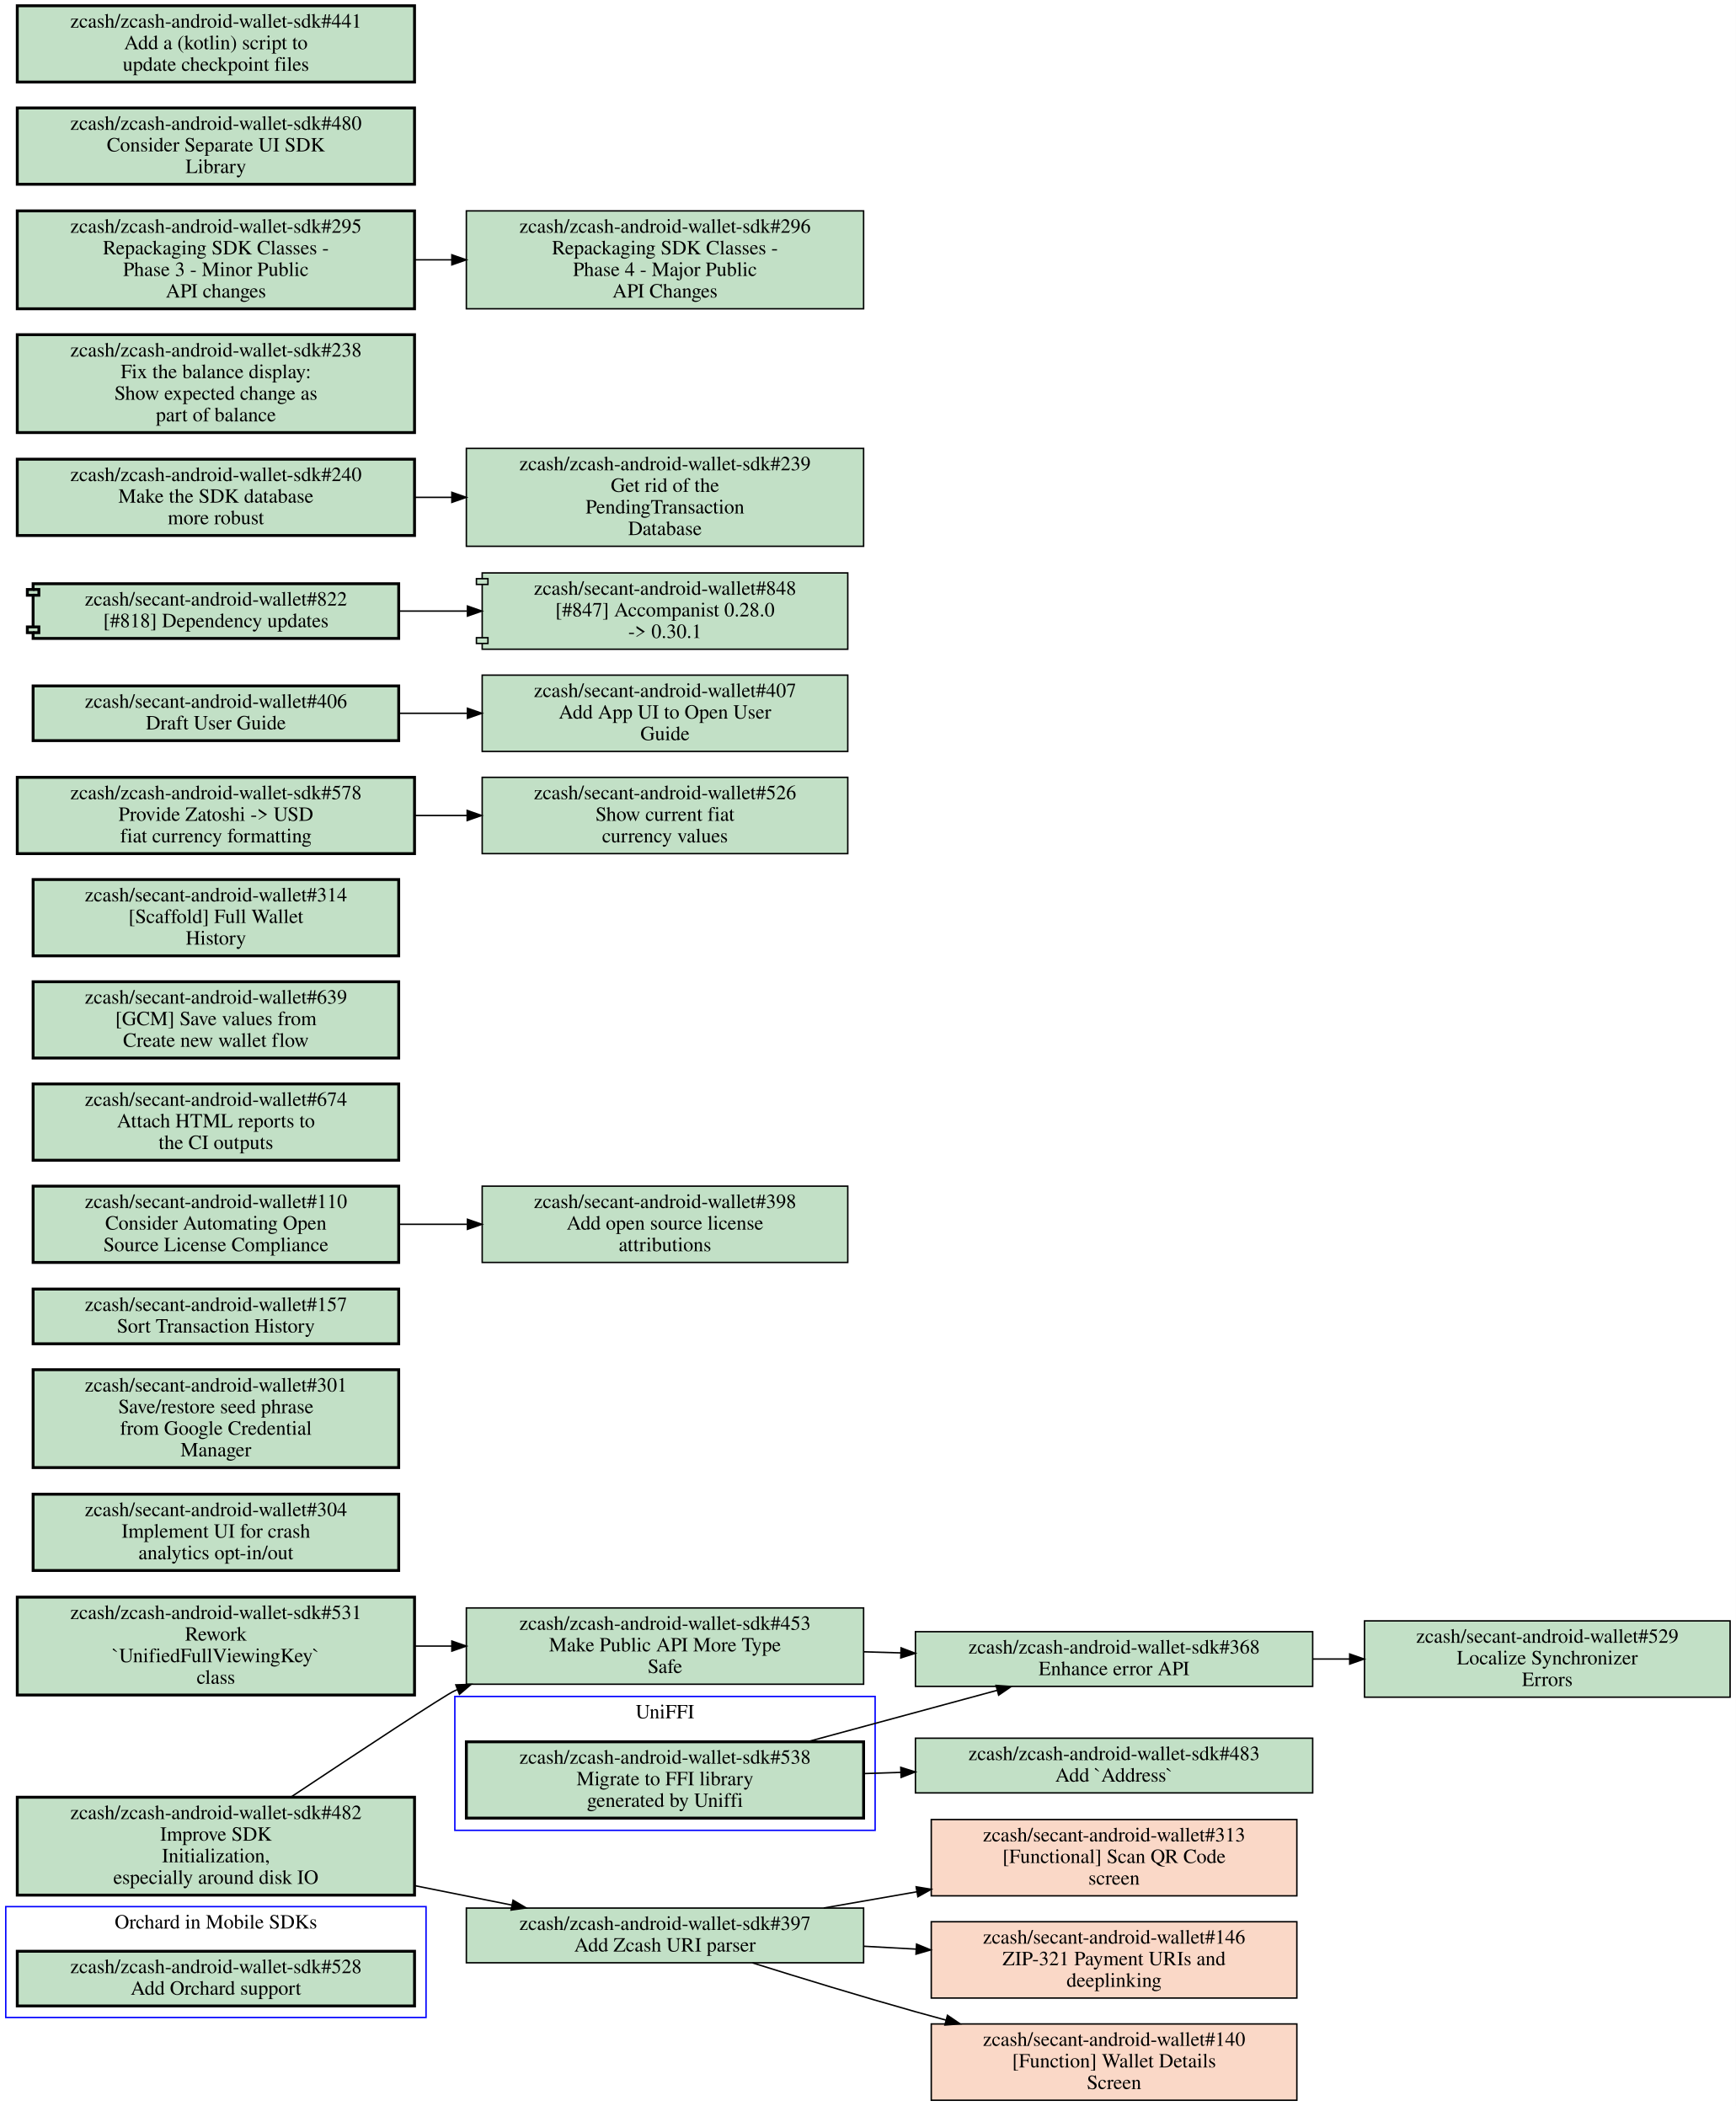
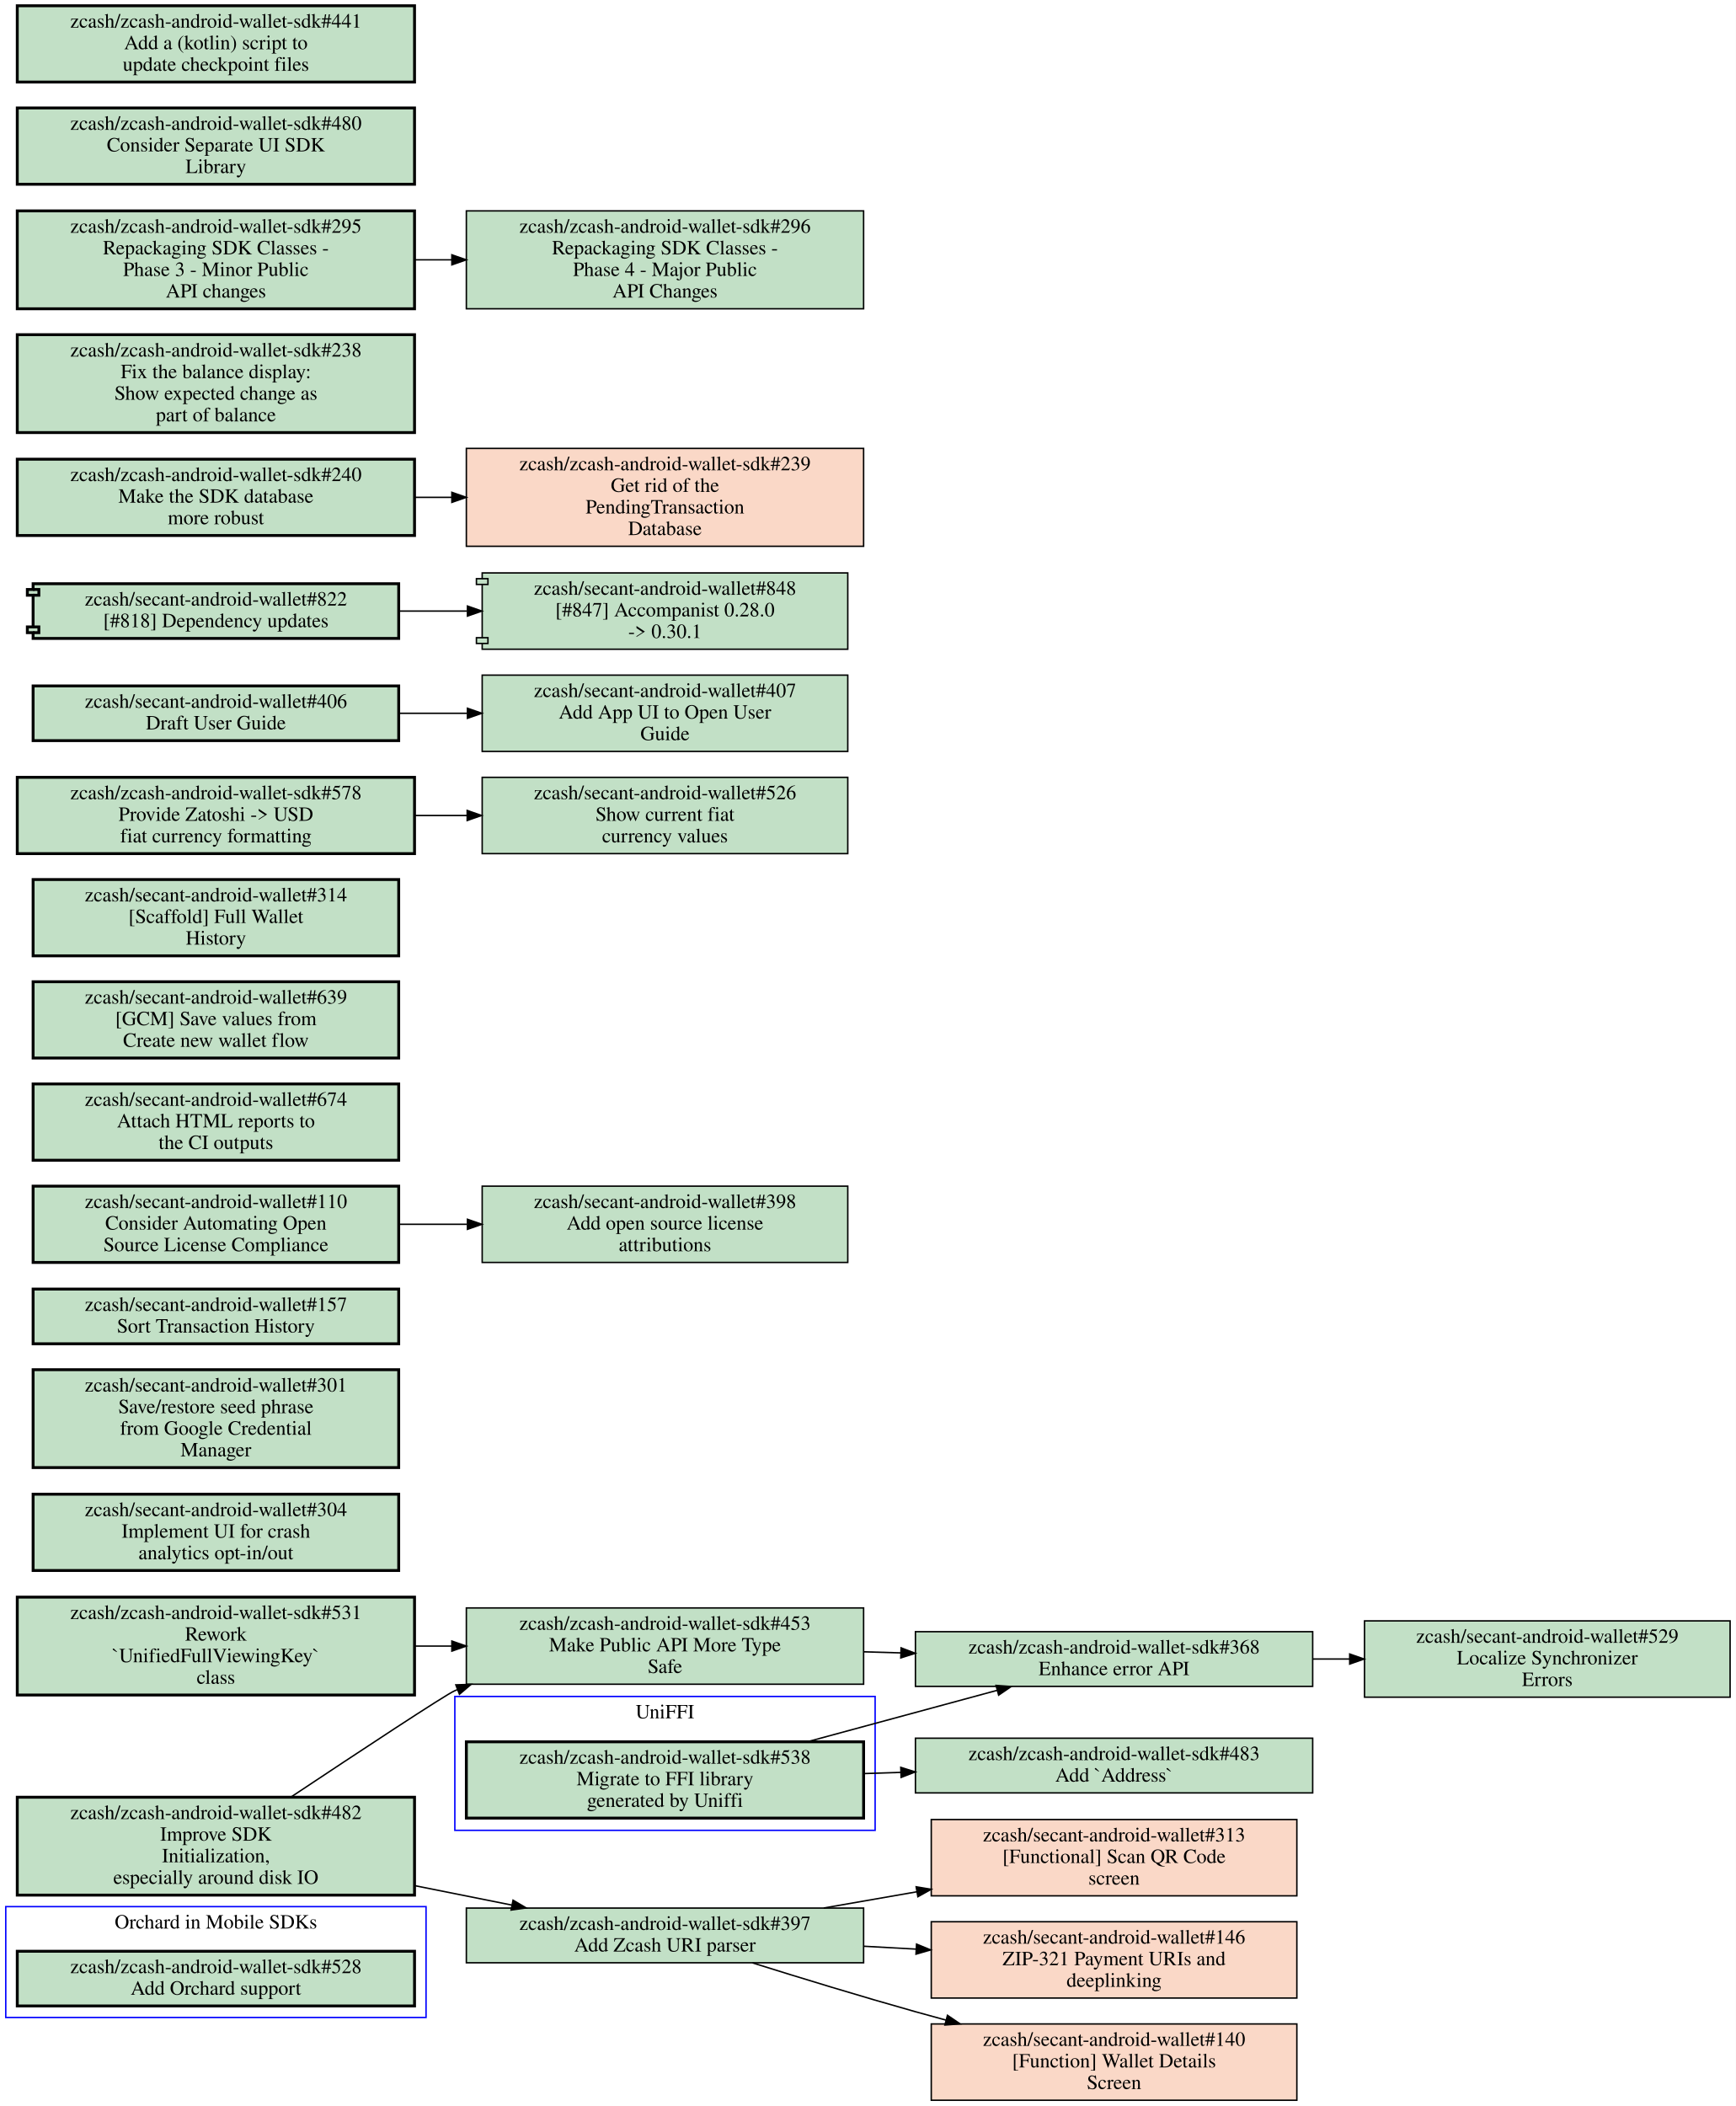
<svg xmlns="http://www.w3.org/2000/svg" xmlns:xlink="http://www.w3.org/1999/xlink" width="1206pt" height="1463pt" viewBox="0.00 0.00 1206.00 1463.00">
  <g id="graph0" class="graph" transform="scale(1 1) rotate(0) translate(4 1459)">
    <polygon fill="white" stroke="transparent" points="-4,4 -4,-1459 1202,-1459 1202,4 -4,4" />
    <g id="clust1" class="cluster">
      <polygon fill="none" stroke="blue" points="312,-187.5 312,-280.5 604,-280.5 604,-187.5 312,-187.5" />
      <text text-anchor="middle" x="458" y="-265.3" font-family="Times,serif" font-size="14.00">UniFFI</text>
    </g>
    <g id="clust2" class="cluster">
      <polygon fill="none" stroke="blue" points="0,-57.5 0,-134.5 292,-134.5 292,-57.5 0,-57.5" />
      <text text-anchor="middle" x="146" y="-119.3" font-family="Times,serif" font-size="14.00">Orchard in Mobile SDKs</text>
    </g>
    <g id="node1" class="node open">
      <g id="a_node1">
        <a xlink:href="https://github.com/zcash/zcash-android-wallet-sdk/issues/538" xlink:title="zcash/zcash-android-wallet-sdk#538&#10;Migrate to FFI library&#10;generated by Uniffi" target="_blank">
          <polygon fill="#c2e0c6" stroke="black" stroke-width="2" points="596,-249 320,-249 320,-196 596,-196 596,-249" />
          <text text-anchor="middle" x="458" y="-233.8" font-family="Times,serif" font-size="14.00">zcash/zcash-android-wallet-sdk#538</text>
          <text text-anchor="middle" x="458" y="-218.8" font-family="Times,serif" font-size="14.00">Migrate to FFI library</text>
          <text text-anchor="middle" x="458" y="-203.8" font-family="Times,serif" font-size="14.00">generated by Uniffi</text>
        </a>
      </g>
    </g>
    <g id="node3" class="node open">
      <g id="a_node3">
        <a xlink:href="https://github.com/zcash/zcash-android-wallet-sdk/issues/368" xlink:title="zcash/zcash-android-wallet-sdk#368&#10;Enhance error API" target="_blank">
          <polygon fill="#c2e0c6" stroke="black" points="908,-325.5 632,-325.5 632,-287.5 908,-287.5 908,-325.5" />
          <text text-anchor="middle" x="770" y="-310.3" font-family="Times,serif" font-size="14.00">zcash/zcash-android-wallet-sdk#368</text>
          <text text-anchor="middle" x="770" y="-295.3" font-family="Times,serif" font-size="14.00">Enhance error API</text>
        </a>
      </g>
    </g>
    <g id="edge1" class="edge">
      <path fill="none" stroke="black" d="M557.09,-249.08C599.53,-260.58 648.58,-273.87 688.8,-284.77" />
      <polygon fill="black" stroke="black" points="687.99,-288.18 698.56,-287.41 689.82,-281.42 687.99,-288.18" />
    </g>
    <g id="node4" class="node open">
      <g id="a_node4">
        <a xlink:href="https://github.com/zcash/zcash-android-wallet-sdk/issues/483" xlink:title="zcash/zcash-android-wallet-sdk#483&#10;Add `Address`" target="_blank">
          <polygon fill="#c2e0c6" stroke="black" points="908,-251.5 632,-251.5 632,-213.5 908,-213.5 908,-251.5" />
          <text text-anchor="middle" x="770" y="-236.3" font-family="Times,serif" font-size="14.00">zcash/zcash-android-wallet-sdk#483</text>
          <text text-anchor="middle" x="770" y="-221.3" font-family="Times,serif" font-size="14.00">Add `Address`</text>
        </a>
      </g>
    </g>
    <g id="edge2" class="edge">
      <path fill="none" stroke="black" d="M596.32,-226.93C604.82,-227.2 613.39,-227.48 621.93,-227.76" />
      <polygon fill="black" stroke="black" points="621.82,-231.26 631.93,-228.08 622.05,-224.26 621.82,-231.26" />
    </g>
    <g id="node2" class="node open">
      <g id="a_node2">
        <a xlink:href="https://github.com/zcash/zcash-android-wallet-sdk/issues/528" xlink:title="zcash/zcash-android-wallet-sdk#528&#10;Add Orchard support" target="_blank">
          <polygon fill="#c2e0c6" stroke="black" stroke-width="2" points="284,-103.5 8,-103.5 8,-65.5 284,-65.5 284,-103.5" />
          <text text-anchor="middle" x="146" y="-88.3" font-family="Times,serif" font-size="14.00">zcash/zcash-android-wallet-sdk#528</text>
          <text text-anchor="middle" x="146" y="-73.3" font-family="Times,serif" font-size="14.00">Add Orchard support</text>
        </a>
      </g>
    </g>
    <g id="node5" class="node open">
      <g id="a_node5">
        <a xlink:href="https://github.com/zcash/secant-android-wallet/issues/529" xlink:title="zcash/secant-android-wallet#529&#10;Localize Synchronizer&#10;Errors" target="_blank">
          <polygon fill="#c2e0c6" stroke="black" points="1198,-333 944,-333 944,-280 1198,-280 1198,-333" />
          <text text-anchor="middle" x="1071" y="-317.8" font-family="Times,serif" font-size="14.00">zcash/secant-android-wallet#529</text>
          <text text-anchor="middle" x="1071" y="-302.8" font-family="Times,serif" font-size="14.00">Localize Synchronizer</text>
          <text text-anchor="middle" x="1071" y="-287.8" font-family="Times,serif" font-size="14.00">Errors</text>
        </a>
      </g>
    </g>
    <g id="edge3" class="edge">
      <path fill="none" stroke="black" d="M908.25,-306.5C916.65,-306.5 925.11,-306.5 933.51,-306.5" />
      <polygon fill="black" stroke="black" points="933.72,-310 943.72,-306.5 933.72,-303 933.72,-310" />
    </g>
    <g id="node6" class="node open">
      <g id="a_node6">
        <a xlink:href="https://github.com/zcash/secant-android-wallet/issues/304" xlink:title="zcash/secant-android-wallet#304&#10;Implement UI for crash&#10;analytics opt-in/out" target="_blank">
          <polygon fill="#c2e0c6" stroke="black" stroke-width="2" points="273,-421 19,-421 19,-368 273,-368 273,-421" />
          <text text-anchor="middle" x="146" y="-405.8" font-family="Times,serif" font-size="14.00">zcash/secant-android-wallet#304</text>
          <text text-anchor="middle" x="146" y="-390.8" font-family="Times,serif" font-size="14.00">Implement UI for crash</text>
          <text text-anchor="middle" x="146" y="-375.8" font-family="Times,serif" font-size="14.00">analytics opt-in/out</text>
        </a>
      </g>
    </g>
    <g id="node7" class="node open">
      <g id="a_node7">
        <a xlink:href="https://github.com/zcash/secant-android-wallet/issues/301" xlink:title="zcash/secant-android-wallet#301&#10;Save/restore seed phrase&#10;from Google Credential&#10;Manager" target="_blank">
          <polygon fill="#c2e0c6" stroke="black" stroke-width="2" points="273,-507.5 19,-507.5 19,-439.5 273,-439.5 273,-507.5" />
          <text text-anchor="middle" x="146" y="-492.3" font-family="Times,serif" font-size="14.00">zcash/secant-android-wallet#301</text>
          <text text-anchor="middle" x="146" y="-477.3" font-family="Times,serif" font-size="14.00">Save/restore seed phrase</text>
          <text text-anchor="middle" x="146" y="-462.3" font-family="Times,serif" font-size="14.00">from Google Credential</text>
          <text text-anchor="middle" x="146" y="-447.3" font-family="Times,serif" font-size="14.00">Manager</text>
        </a>
      </g>
    </g>
    <g id="node8" class="node open">
      <g id="a_node8">
        <a xlink:href="https://github.com/zcash/zcash-android-wallet-sdk/issues/397" xlink:title="zcash/zcash-android-wallet-sdk#397&#10;Add Zcash URI parser" target="_blank">
          <polygon fill="#c2e0c6" stroke="black" points="596,-133.5 320,-133.5 320,-95.5 596,-95.5 596,-133.5" />
          <text text-anchor="middle" x="458" y="-118.3" font-family="Times,serif" font-size="14.00">zcash/zcash-android-wallet-sdk#397</text>
          <text text-anchor="middle" x="458" y="-103.3" font-family="Times,serif" font-size="14.00">Add Zcash URI parser</text>
        </a>
      </g>
    </g>
    <g id="node9" class="node closed">
      <g id="a_node9">
        <a xlink:href="https://github.com/zcash/secant-android-wallet/issues/313" xlink:title="zcash/secant-android-wallet#313&#10;[Functional] Scan QR Code&#10;screen" target="_blank">
          <polygon fill="#fad8c7" stroke="black" points="897,-195 643,-195 643,-142 897,-142 897,-195" />
          <text text-anchor="middle" x="770" y="-179.8" font-family="Times,serif" font-size="14.00">zcash/secant-android-wallet#313</text>
          <text text-anchor="middle" x="770" y="-164.8" font-family="Times,serif" font-size="14.00">[Functional] Scan QR Code</text>
          <text text-anchor="middle" x="770" y="-149.8" font-family="Times,serif" font-size="14.00">screen</text>
        </a>
      </g>
    </g>
    <g id="edge4" class="edge">
      <path fill="none" stroke="black" d="M568.29,-133.54C589.23,-137.19 611.39,-141.05 633.04,-144.82" />
      <polygon fill="black" stroke="black" points="632.5,-148.28 642.95,-146.54 633.7,-141.38 632.5,-148.28" />
    </g>
    <g id="node10" class="node closed">
      <g id="a_node10">
        <a xlink:href="https://github.com/zcash/secant-android-wallet/issues/146" xlink:title="zcash/secant-android-wallet#146&#10;ZIP-321 Payment URIs and&#10;deeplinking" target="_blank">
          <polygon fill="#fad8c7" stroke="black" points="897,-124 643,-124 643,-71 897,-71 897,-124" />
          <text text-anchor="middle" x="770" y="-108.8" font-family="Times,serif" font-size="14.00">zcash/secant-android-wallet#146</text>
          <text text-anchor="middle" x="770" y="-93.8" font-family="Times,serif" font-size="14.00">ZIP-321 Payment URIs and</text>
          <text text-anchor="middle" x="770" y="-78.8" font-family="Times,serif" font-size="14.00">deeplinking</text>
        </a>
      </g>
    </g>
    <g id="edge5" class="edge">
      <path fill="none" stroke="black" d="M596.32,-106.97C608.34,-106.31 620.51,-105.64 632.52,-104.98" />
      <polygon fill="black" stroke="black" points="632.78,-108.47 642.57,-104.43 632.39,-101.48 632.78,-108.47" />
    </g>
    <g id="node11" class="node closed">
      <g id="a_node11">
        <a xlink:href="https://github.com/zcash/secant-android-wallet/issues/140" xlink:title="zcash/secant-android-wallet#140&#10;[Function] Wallet Details&#10;Screen" target="_blank">
          <polygon fill="#fad8c7" stroke="black" points="897,-53 643,-53 643,0 897,0 897,-53" />
          <text text-anchor="middle" x="770" y="-37.8" font-family="Times,serif" font-size="14.00">zcash/secant-android-wallet#140</text>
          <text text-anchor="middle" x="770" y="-22.8" font-family="Times,serif" font-size="14.00">[Function] Wallet Details</text>
          <text text-anchor="middle" x="770" y="-7.8" font-family="Times,serif" font-size="14.00">Screen</text>
        </a>
      </g>
    </g>
    <g id="edge6" class="edge">
      <path fill="none" stroke="black" d="M518.84,-95.41C552.06,-85 594.2,-72.11 632,-61.5 638.91,-59.56 646.02,-57.61 653.2,-55.67" />
      <polygon fill="black" stroke="black" points="654.27,-59.01 663.03,-53.04 652.47,-52.25 654.27,-59.01" />
    </g>
    <g id="node12" class="node open">
      <g id="a_node12">
        <a xlink:href="https://github.com/zcash/secant-android-wallet/issues/157" xlink:title="zcash/secant-android-wallet#157&#10;Sort Transaction History" target="_blank">
          <polygon fill="#c2e0c6" stroke="black" stroke-width="2" points="273,-563.5 19,-563.5 19,-525.5 273,-525.5 273,-563.5" />
          <text text-anchor="middle" x="146" y="-548.3" font-family="Times,serif" font-size="14.00">zcash/secant-android-wallet#157</text>
          <text text-anchor="middle" x="146" y="-533.3" font-family="Times,serif" font-size="14.00">Sort Transaction History</text>
        </a>
      </g>
    </g>
    <g id="node13" class="node open">
      <g id="a_node13">
        <a xlink:href="https://github.com/zcash/secant-android-wallet/issues/110" xlink:title="zcash/secant-android-wallet#110&#10;Consider Automating Open&#10;Source License Compliance" target="_blank">
          <polygon fill="#c2e0c6" stroke="black" stroke-width="2" points="273,-635 19,-635 19,-582 273,-582 273,-635" />
          <text text-anchor="middle" x="146" y="-619.8" font-family="Times,serif" font-size="14.00">zcash/secant-android-wallet#110</text>
          <text text-anchor="middle" x="146" y="-604.8" font-family="Times,serif" font-size="14.00">Consider Automating Open</text>
          <text text-anchor="middle" x="146" y="-589.8" font-family="Times,serif" font-size="14.00">Source License Compliance</text>
        </a>
      </g>
    </g>
    <g id="node14" class="node open">
      <g id="a_node14">
        <a xlink:href="https://github.com/zcash/secant-android-wallet/issues/398" xlink:title="zcash/secant-android-wallet#398&#10;Add open source license&#10;attributions" target="_blank">
          <polygon fill="#c2e0c6" stroke="black" points="585,-635 331,-635 331,-582 585,-582 585,-635" />
          <text text-anchor="middle" x="458" y="-619.8" font-family="Times,serif" font-size="14.00">zcash/secant-android-wallet#398</text>
          <text text-anchor="middle" x="458" y="-604.8" font-family="Times,serif" font-size="14.00">Add open source license</text>
          <text text-anchor="middle" x="458" y="-589.8" font-family="Times,serif" font-size="14.00">attributions</text>
        </a>
      </g>
    </g>
    <g id="edge7" class="edge">
      <path fill="none" stroke="black" d="M273.09,-608.5C288.7,-608.5 304.71,-608.5 320.46,-608.5" />
      <polygon fill="black" stroke="black" points="320.77,-612 330.77,-608.5 320.77,-605 320.77,-612" />
    </g>
    <g id="node15" class="node open">
      <g id="a_node15">
        <a xlink:href="https://github.com/zcash/secant-android-wallet/issues/674" xlink:title="zcash/secant-android-wallet#674&#10;Attach HTML reports to&#10;the CI outputs" target="_blank">
          <polygon fill="#c2e0c6" stroke="black" stroke-width="2" points="273,-706 19,-706 19,-653 273,-653 273,-706" />
          <text text-anchor="middle" x="146" y="-690.8" font-family="Times,serif" font-size="14.00">zcash/secant-android-wallet#674</text>
          <text text-anchor="middle" x="146" y="-675.8" font-family="Times,serif" font-size="14.00">Attach HTML reports to</text>
          <text text-anchor="middle" x="146" y="-660.8" font-family="Times,serif" font-size="14.00">the CI outputs</text>
        </a>
      </g>
    </g>
    <g id="node16" class="node open">
      <g id="a_node16">
        <a xlink:href="https://github.com/zcash/secant-android-wallet/issues/639" xlink:title="zcash/secant-android-wallet#639&#10;[GCM] Save values from&#10;Create new wallet flow" target="_blank">
          <polygon fill="#c2e0c6" stroke="black" stroke-width="2" points="273,-777 19,-777 19,-724 273,-724 273,-777" />
          <text text-anchor="middle" x="146" y="-761.8" font-family="Times,serif" font-size="14.00">zcash/secant-android-wallet#639</text>
          <text text-anchor="middle" x="146" y="-746.8" font-family="Times,serif" font-size="14.00">[GCM] Save values from</text>
          <text text-anchor="middle" x="146" y="-731.8" font-family="Times,serif" font-size="14.00">Create new wallet flow</text>
        </a>
      </g>
    </g>
    <g id="node17" class="node open">
      <g id="a_node17">
        <a xlink:href="https://github.com/zcash/secant-android-wallet/issues/314" xlink:title="zcash/secant-android-wallet#314&#10;[Scaffold] Full Wallet&#10;History" target="_blank">
          <polygon fill="#c2e0c6" stroke="black" stroke-width="2" points="273,-848 19,-848 19,-795 273,-795 273,-848" />
          <text text-anchor="middle" x="146" y="-832.8" font-family="Times,serif" font-size="14.00">zcash/secant-android-wallet#314</text>
          <text text-anchor="middle" x="146" y="-817.8" font-family="Times,serif" font-size="14.00">[Scaffold] Full Wallet</text>
          <text text-anchor="middle" x="146" y="-802.8" font-family="Times,serif" font-size="14.00">History</text>
        </a>
      </g>
    </g>
    <g id="node18" class="node open">
      <g id="a_node18">
        <a xlink:href="https://github.com/zcash/zcash-android-wallet-sdk/issues/578" xlink:title="zcash/zcash-android-wallet-sdk#578&#10;Provide Zatoshi -&gt; USD&#10;fiat currency formatting" target="_blank">
          <polygon fill="#c2e0c6" stroke="black" stroke-width="2" points="284,-919 8,-919 8,-866 284,-866 284,-919" />
          <text text-anchor="middle" x="146" y="-903.8" font-family="Times,serif" font-size="14.00">zcash/zcash-android-wallet-sdk#578</text>
          <text text-anchor="middle" x="146" y="-888.8" font-family="Times,serif" font-size="14.00">Provide Zatoshi -&gt; USD</text>
          <text text-anchor="middle" x="146" y="-873.8" font-family="Times,serif" font-size="14.00">fiat currency formatting</text>
        </a>
      </g>
    </g>
    <g id="node19" class="node open">
      <g id="a_node19">
        <a xlink:href="https://github.com/zcash/secant-android-wallet/issues/526" xlink:title="zcash/secant-android-wallet#526&#10;Show current fiat&#10;currency values" target="_blank">
          <polygon fill="#c2e0c6" stroke="black" points="585,-919 331,-919 331,-866 585,-866 585,-919" />
          <text text-anchor="middle" x="458" y="-903.8" font-family="Times,serif" font-size="14.00">zcash/secant-android-wallet#526</text>
          <text text-anchor="middle" x="458" y="-888.8" font-family="Times,serif" font-size="14.00">Show current fiat</text>
          <text text-anchor="middle" x="458" y="-873.8" font-family="Times,serif" font-size="14.00">currency values</text>
        </a>
      </g>
    </g>
    <g id="edge8" class="edge">
      <path fill="none" stroke="black" d="M284.32,-892.5C296.34,-892.5 308.51,-892.5 320.52,-892.5" />
      <polygon fill="black" stroke="black" points="320.57,-896 330.57,-892.5 320.57,-889 320.57,-896" />
    </g>
    <g id="node20" class="node open">
      <g id="a_node20">
        <a xlink:href="https://github.com/zcash/secant-android-wallet/issues/406" xlink:title="zcash/secant-android-wallet#406&#10;Draft User Guide" target="_blank">
          <polygon fill="#c2e0c6" stroke="black" stroke-width="2" points="273,-982.5 19,-982.5 19,-944.5 273,-944.5 273,-982.5" />
          <text text-anchor="middle" x="146" y="-967.3" font-family="Times,serif" font-size="14.00">zcash/secant-android-wallet#406</text>
          <text text-anchor="middle" x="146" y="-952.3" font-family="Times,serif" font-size="14.00">Draft User Guide</text>
        </a>
      </g>
    </g>
    <g id="node21" class="node open">
      <g id="a_node21">
        <a xlink:href="https://github.com/zcash/secant-android-wallet/issues/407" xlink:title="zcash/secant-android-wallet#407&#10;Add App UI to Open User&#10;Guide" target="_blank">
          <polygon fill="#c2e0c6" stroke="black" points="585,-990 331,-990 331,-937 585,-937 585,-990" />
          <text text-anchor="middle" x="458" y="-974.8" font-family="Times,serif" font-size="14.00">zcash/secant-android-wallet#407</text>
          <text text-anchor="middle" x="458" y="-959.8" font-family="Times,serif" font-size="14.00">Add App UI to Open User</text>
          <text text-anchor="middle" x="458" y="-944.8" font-family="Times,serif" font-size="14.00">Guide</text>
        </a>
      </g>
    </g>
    <g id="edge9" class="edge">
      <path fill="none" stroke="black" d="M273.09,-963.5C288.7,-963.5 304.71,-963.5 320.46,-963.5" />
      <polygon fill="black" stroke="black" points="320.77,-967 330.77,-963.5 320.77,-960 320.77,-967" />
    </g>
    <g id="node22" class="node open">
      <g id="a_node22">
        <a xlink:href="https://github.com/zcash/secant-android-wallet/pull/822" xlink:title="zcash/secant-android-wallet#822&#10;[#818] Dependency updates" target="_blank">
          <polygon fill="#c2e0c6" stroke="black" stroke-width="2" points="273,-1053.5 19,-1053.5 19,-1049.5 15,-1049.5 15,-1045.5 19,-1045.5 19,-1023.5 15,-1023.5 15,-1019.5 19,-1019.5 19,-1015.5 273,-1015.5 273,-1053.5" />
          <polyline fill="none" stroke="black" stroke-width="2" points="19,-1049.5 23,-1049.5 23,-1045.5 19,-1045.5 " />
          <polyline fill="none" stroke="black" stroke-width="2" points="19,-1023.5 23,-1023.5 23,-1019.5 19,-1019.5 " />
          <text text-anchor="middle" x="146" y="-1038.3" font-family="Times,serif" font-size="14.00">zcash/secant-android-wallet#822</text>
          <text text-anchor="middle" x="146" y="-1023.3" font-family="Times,serif" font-size="14.00">[#818] Dependency updates</text>
        </a>
      </g>
    </g>
    <g id="node23" class="node open">
      <g id="a_node23">
        <a xlink:href="https://github.com/zcash/secant-android-wallet/pull/848" xlink:title="zcash/secant-android-wallet#848&#10;[#847] Accompanist 0.28.0&#10;-&gt; 0.30.1" target="_blank">
          <polygon fill="#c2e0c6" stroke="black" points="585,-1061 331,-1061 331,-1057 327,-1057 327,-1053 331,-1053 331,-1016 327,-1016 327,-1012 331,-1012 331,-1008 585,-1008 585,-1061" />
          <polyline fill="none" stroke="black" points="331,-1057 335,-1057 335,-1053 331,-1053 " />
          <polyline fill="none" stroke="black" points="331,-1016 335,-1016 335,-1012 331,-1012 " />
          <text text-anchor="middle" x="458" y="-1045.8" font-family="Times,serif" font-size="14.00">zcash/secant-android-wallet#848</text>
          <text text-anchor="middle" x="458" y="-1030.8" font-family="Times,serif" font-size="14.00">[#847] Accompanist 0.28.0</text>
          <text text-anchor="middle" x="458" y="-1015.8" font-family="Times,serif" font-size="14.00">-&gt; 0.30.1</text>
        </a>
      </g>
    </g>
    <g id="edge10" class="edge">
      <path fill="none" stroke="black" d="M273.09,-1034.5C288.7,-1034.5 304.71,-1034.5 320.46,-1034.5" />
      <polygon fill="black" stroke="black" points="320.77,-1038 330.77,-1034.5 320.77,-1031 320.77,-1038" />
    </g>
    <g id="node24" class="node open">
      <g id="a_node24">
        <a xlink:href="https://github.com/zcash/zcash-android-wallet-sdk/issues/240" xlink:title="zcash/zcash-android-wallet-sdk#240&#10;Make the SDK database&#10;more robust" target="_blank">
          <polygon fill="#c2e0c6" stroke="black" stroke-width="2" points="284,-1140 8,-1140 8,-1087 284,-1087 284,-1140" />
          <text text-anchor="middle" x="146" y="-1124.8" font-family="Times,serif" font-size="14.00">zcash/zcash-android-wallet-sdk#240</text>
          <text text-anchor="middle" x="146" y="-1109.8" font-family="Times,serif" font-size="14.00">Make the SDK database</text>
          <text text-anchor="middle" x="146" y="-1094.8" font-family="Times,serif" font-size="14.00">more robust</text>
        </a>
      </g>
    </g>
-     <g id="node25" class="node open">
+     <g id="node25" class="node closed">
      <g id="a_node25">
        <a xlink:href="https://github.com/zcash/zcash-android-wallet-sdk/issues/239" xlink:title="zcash/zcash-android-wallet-sdk#239&#10;Get rid of the&#10;PendingTransaction&#10;Database" target="_blank">
-           <polygon fill="#c2e0c6" stroke="black" points="596,-1147.5 320,-1147.5 320,-1079.5 596,-1079.5 596,-1147.5" />
+           <polygon fill="#fad8c7" stroke="black" points="596,-1147.5 320,-1147.5 320,-1079.5 596,-1079.5 596,-1147.5" />
          <text text-anchor="middle" x="458" y="-1132.3" font-family="Times,serif" font-size="14.00">zcash/zcash-android-wallet-sdk#239</text>
          <text text-anchor="middle" x="458" y="-1117.3" font-family="Times,serif" font-size="14.00">Get rid of the</text>
          <text text-anchor="middle" x="458" y="-1102.3" font-family="Times,serif" font-size="14.00">PendingTransaction</text>
          <text text-anchor="middle" x="458" y="-1087.3" font-family="Times,serif" font-size="14.00">Database</text>
        </a>
      </g>
    </g>
    <g id="edge11" class="edge">
      <path fill="none" stroke="black" d="M284.32,-1113.5C292.82,-1113.5 301.39,-1113.5 309.93,-1113.5" />
      <polygon fill="black" stroke="black" points="309.93,-1117 319.93,-1113.5 309.93,-1110 309.93,-1117" />
    </g>
    <g id="node26" class="node open">
      <g id="a_node26">
        <a xlink:href="https://github.com/zcash/zcash-android-wallet-sdk/issues/238" xlink:title="zcash/zcash-android-wallet-sdk#238&#10;Fix the balance display:&#10;Show expected change as&#10;part of balance" target="_blank">
          <polygon fill="#c2e0c6" stroke="black" stroke-width="2" points="284,-1226.5 8,-1226.5 8,-1158.5 284,-1158.5 284,-1226.5" />
          <text text-anchor="middle" x="146" y="-1211.3" font-family="Times,serif" font-size="14.00">zcash/zcash-android-wallet-sdk#238</text>
          <text text-anchor="middle" x="146" y="-1196.3" font-family="Times,serif" font-size="14.00">Fix the balance display:</text>
          <text text-anchor="middle" x="146" y="-1181.3" font-family="Times,serif" font-size="14.00">Show expected change as</text>
          <text text-anchor="middle" x="146" y="-1166.3" font-family="Times,serif" font-size="14.00">part of balance</text>
        </a>
      </g>
    </g>
    <g id="node27" class="node open">
      <g id="a_node27">
        <a xlink:href="https://github.com/zcash/zcash-android-wallet-sdk/issues/453" xlink:title="zcash/zcash-android-wallet-sdk#453&#10;Make Public API More Type&#10;Safe" target="_blank">
          <polygon fill="#c2e0c6" stroke="black" points="596,-342 320,-342 320,-289 596,-289 596,-342" />
          <text text-anchor="middle" x="458" y="-326.8" font-family="Times,serif" font-size="14.00">zcash/zcash-android-wallet-sdk#453</text>
          <text text-anchor="middle" x="458" y="-311.8" font-family="Times,serif" font-size="14.00">Make Public API More Type</text>
          <text text-anchor="middle" x="458" y="-296.8" font-family="Times,serif" font-size="14.00">Safe</text>
        </a>
      </g>
    </g>
    <g id="edge12" class="edge">
      <path fill="none" stroke="black" d="M596.32,-311.51C604.82,-311.27 613.39,-311.02 621.93,-310.77" />
      <polygon fill="black" stroke="black" points="622.04,-314.27 631.93,-310.48 621.83,-307.27 622.04,-314.27" />
    </g>
    <g id="node28" class="node open">
      <g id="a_node28">
        <a xlink:href="https://github.com/zcash/zcash-android-wallet-sdk/issues/482" xlink:title="zcash/zcash-android-wallet-sdk#482&#10;Improve SDK&#10;Initialization,&#10;especially around disk IO" target="_blank">
          <polygon fill="#c2e0c6" stroke="black" stroke-width="2" points="284,-210.5 8,-210.5 8,-142.5 284,-142.5 284,-210.5" />
          <text text-anchor="middle" x="146" y="-195.3" font-family="Times,serif" font-size="14.00">zcash/zcash-android-wallet-sdk#482</text>
          <text text-anchor="middle" x="146" y="-180.3" font-family="Times,serif" font-size="14.00">Improve SDK</text>
          <text text-anchor="middle" x="146" y="-165.3" font-family="Times,serif" font-size="14.00">Initialization,</text>
          <text text-anchor="middle" x="146" y="-150.3" font-family="Times,serif" font-size="14.00">especially around disk IO</text>
        </a>
      </g>
    </g>
    <g id="edge13" class="edge">
      <path fill="none" stroke="black" d="M284.32,-149.04C306.94,-144.51 330.06,-139.89 351.72,-135.56" />
      <polygon fill="black" stroke="black" points="352.45,-138.98 361.57,-133.59 351.08,-132.12 352.45,-138.98" />
    </g>
    <g id="edge14" class="edge">
      <path fill="none" stroke="black" d="M198.28,-210.72C244.37,-241.37 305.76,-281.9 312,-284.5 312.58,-284.74 313.15,-284.98 313.73,-285.21" />
      <polygon fill="black" stroke="black" points="312.69,-288.56 323.28,-288.89 315.21,-282.03 312.69,-288.56" />
    </g>
    <g id="node29" class="node open">
      <g id="a_node29">
        <a xlink:href="https://github.com/zcash/zcash-android-wallet-sdk/issues/295" xlink:title="zcash/zcash-android-wallet-sdk#295&#10;Repackaging SDK Classes -&#10;Phase 3 - Minor Public&#10;API changes" target="_blank">
          <polygon fill="#c2e0c6" stroke="black" stroke-width="2" points="284,-1312.5 8,-1312.5 8,-1244.5 284,-1244.5 284,-1312.5" />
          <text text-anchor="middle" x="146" y="-1297.3" font-family="Times,serif" font-size="14.00">zcash/zcash-android-wallet-sdk#295</text>
          <text text-anchor="middle" x="146" y="-1282.3" font-family="Times,serif" font-size="14.00">Repackaging SDK Classes -</text>
          <text text-anchor="middle" x="146" y="-1267.3" font-family="Times,serif" font-size="14.00">Phase 3 - Minor Public</text>
          <text text-anchor="middle" x="146" y="-1252.3" font-family="Times,serif" font-size="14.00">API changes</text>
        </a>
      </g>
    </g>
    <g id="node30" class="node open">
      <g id="a_node30">
        <a xlink:href="https://github.com/zcash/zcash-android-wallet-sdk/issues/296" xlink:title="zcash/zcash-android-wallet-sdk#296&#10;Repackaging SDK Classes -&#10;Phase 4 - Major Public&#10;API Changes" target="_blank">
          <polygon fill="#c2e0c6" stroke="black" points="596,-1312.5 320,-1312.5 320,-1244.5 596,-1244.5 596,-1312.5" />
          <text text-anchor="middle" x="458" y="-1297.3" font-family="Times,serif" font-size="14.00">zcash/zcash-android-wallet-sdk#296</text>
          <text text-anchor="middle" x="458" y="-1282.3" font-family="Times,serif" font-size="14.00">Repackaging SDK Classes -</text>
          <text text-anchor="middle" x="458" y="-1267.3" font-family="Times,serif" font-size="14.00">Phase 4 - Major Public</text>
          <text text-anchor="middle" x="458" y="-1252.3" font-family="Times,serif" font-size="14.00">API Changes</text>
        </a>
      </g>
    </g>
    <g id="edge15" class="edge">
      <path fill="none" stroke="black" d="M284.32,-1278.5C292.82,-1278.5 301.39,-1278.5 309.93,-1278.5" />
      <polygon fill="black" stroke="black" points="309.93,-1282 319.93,-1278.5 309.93,-1275 309.93,-1282" />
    </g>
    <g id="node31" class="node open">
      <g id="a_node31">
        <a xlink:href="https://github.com/zcash/zcash-android-wallet-sdk/issues/480" xlink:title="zcash/zcash-android-wallet-sdk#480&#10;Consider Separate UI SDK&#10;Library" target="_blank">
          <polygon fill="#c2e0c6" stroke="black" stroke-width="2" points="284,-1384 8,-1384 8,-1331 284,-1331 284,-1384" />
          <text text-anchor="middle" x="146" y="-1368.8" font-family="Times,serif" font-size="14.00">zcash/zcash-android-wallet-sdk#480</text>
          <text text-anchor="middle" x="146" y="-1353.8" font-family="Times,serif" font-size="14.00">Consider Separate UI SDK</text>
          <text text-anchor="middle" x="146" y="-1338.8" font-family="Times,serif" font-size="14.00">Library</text>
        </a>
      </g>
    </g>
    <g id="node32" class="node open">
      <g id="a_node32">
        <a xlink:href="https://github.com/zcash/zcash-android-wallet-sdk/issues/441" xlink:title="zcash/zcash-android-wallet-sdk#441&#10; Add a (kotlin) script to&#10;update checkpoint files" target="_blank">
          <polygon fill="#c2e0c6" stroke="black" stroke-width="2" points="284,-1455 8,-1455 8,-1402 284,-1402 284,-1455" />
          <text text-anchor="middle" x="146" y="-1439.8" font-family="Times,serif" font-size="14.00">zcash/zcash-android-wallet-sdk#441</text>
          <text text-anchor="middle" x="146" y="-1424.8" font-family="Times,serif" font-size="14.00"> Add a (kotlin) script to</text>
          <text text-anchor="middle" x="146" y="-1409.8" font-family="Times,serif" font-size="14.00">update checkpoint files</text>
        </a>
      </g>
    </g>
    <g id="node33" class="node open">
      <g id="a_node33">
        <a xlink:href="https://github.com/zcash/zcash-android-wallet-sdk/issues/531" xlink:title="zcash/zcash-android-wallet-sdk#531&#10;Rework&#10;`UnifiedFullViewingKey`&#10;class" target="_blank">
          <polygon fill="#c2e0c6" stroke="black" stroke-width="2" points="284,-349.5 8,-349.5 8,-281.5 284,-281.5 284,-349.5" />
          <text text-anchor="middle" x="146" y="-334.3" font-family="Times,serif" font-size="14.00">zcash/zcash-android-wallet-sdk#531</text>
          <text text-anchor="middle" x="146" y="-319.3" font-family="Times,serif" font-size="14.00">Rework</text>
          <text text-anchor="middle" x="146" y="-304.3" font-family="Times,serif" font-size="14.00">`UnifiedFullViewingKey`</text>
          <text text-anchor="middle" x="146" y="-289.3" font-family="Times,serif" font-size="14.00">class</text>
        </a>
      </g>
    </g>
    <g id="edge16" class="edge">
      <path fill="none" stroke="black" d="M284.32,-315.5C292.82,-315.5 301.39,-315.5 309.93,-315.5" />
      <polygon fill="black" stroke="black" points="309.93,-319 319.93,-315.5 309.93,-312 309.93,-319" />
    </g>
  </g>
</svg>
